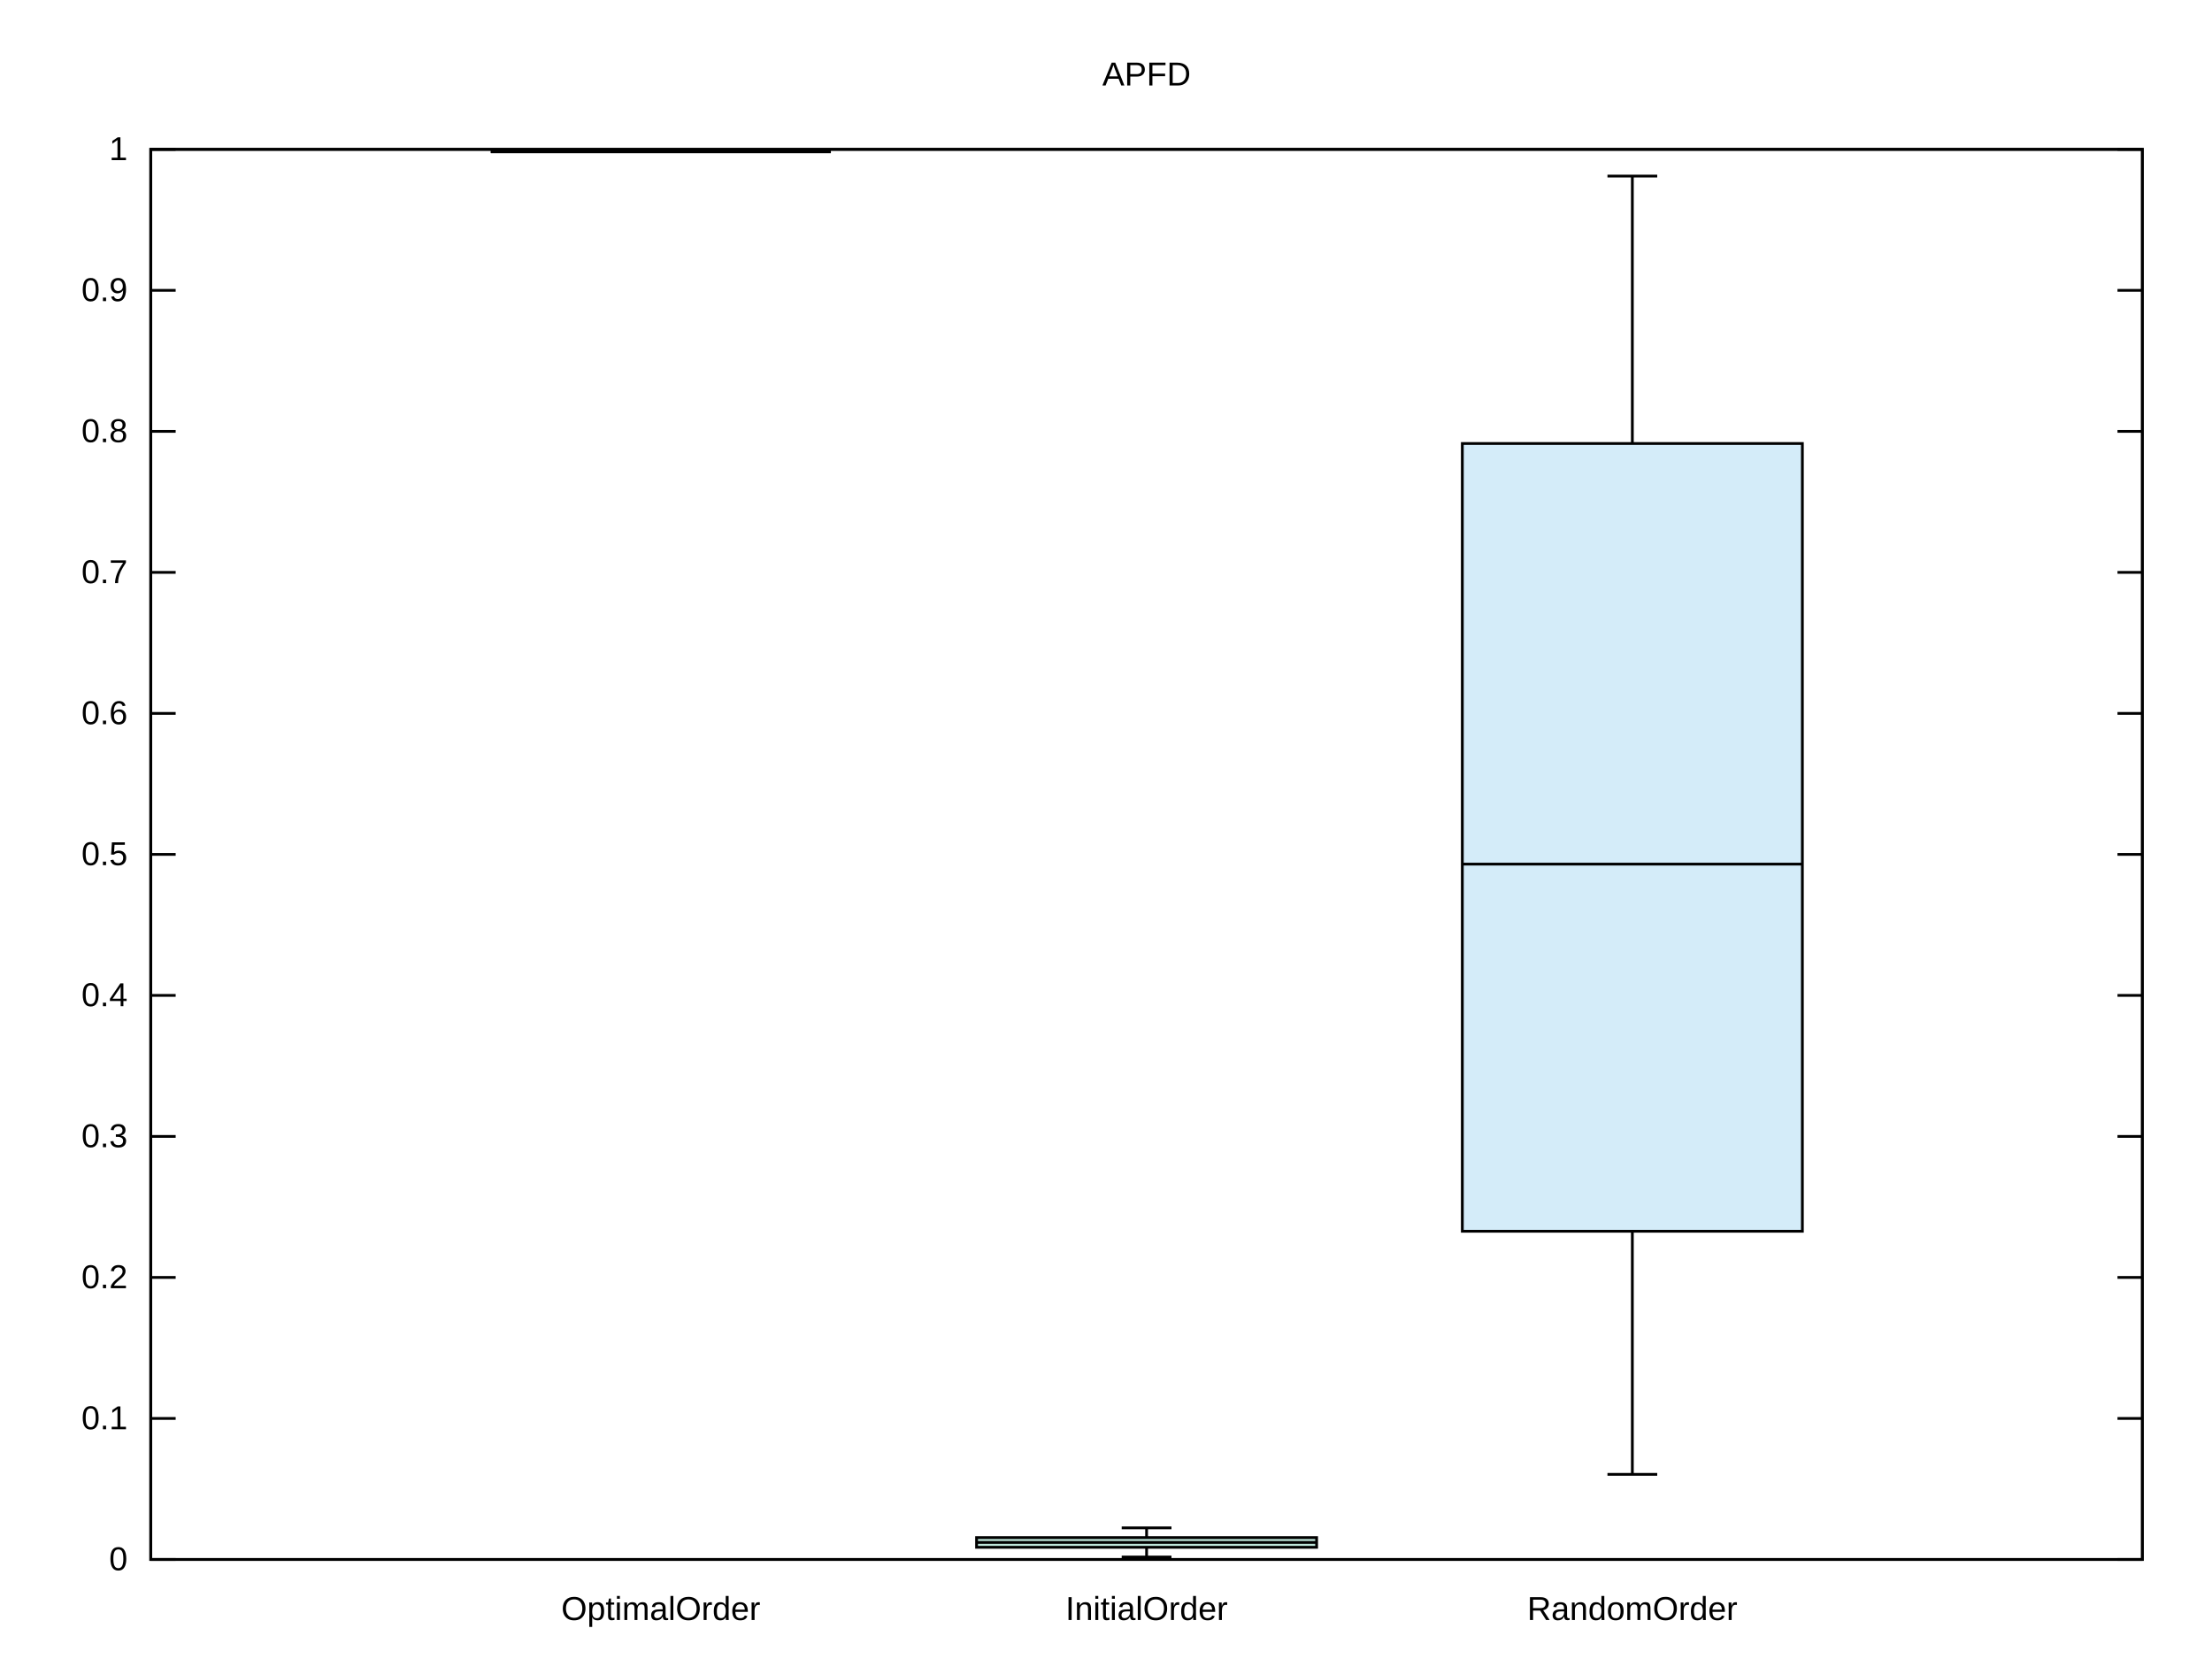
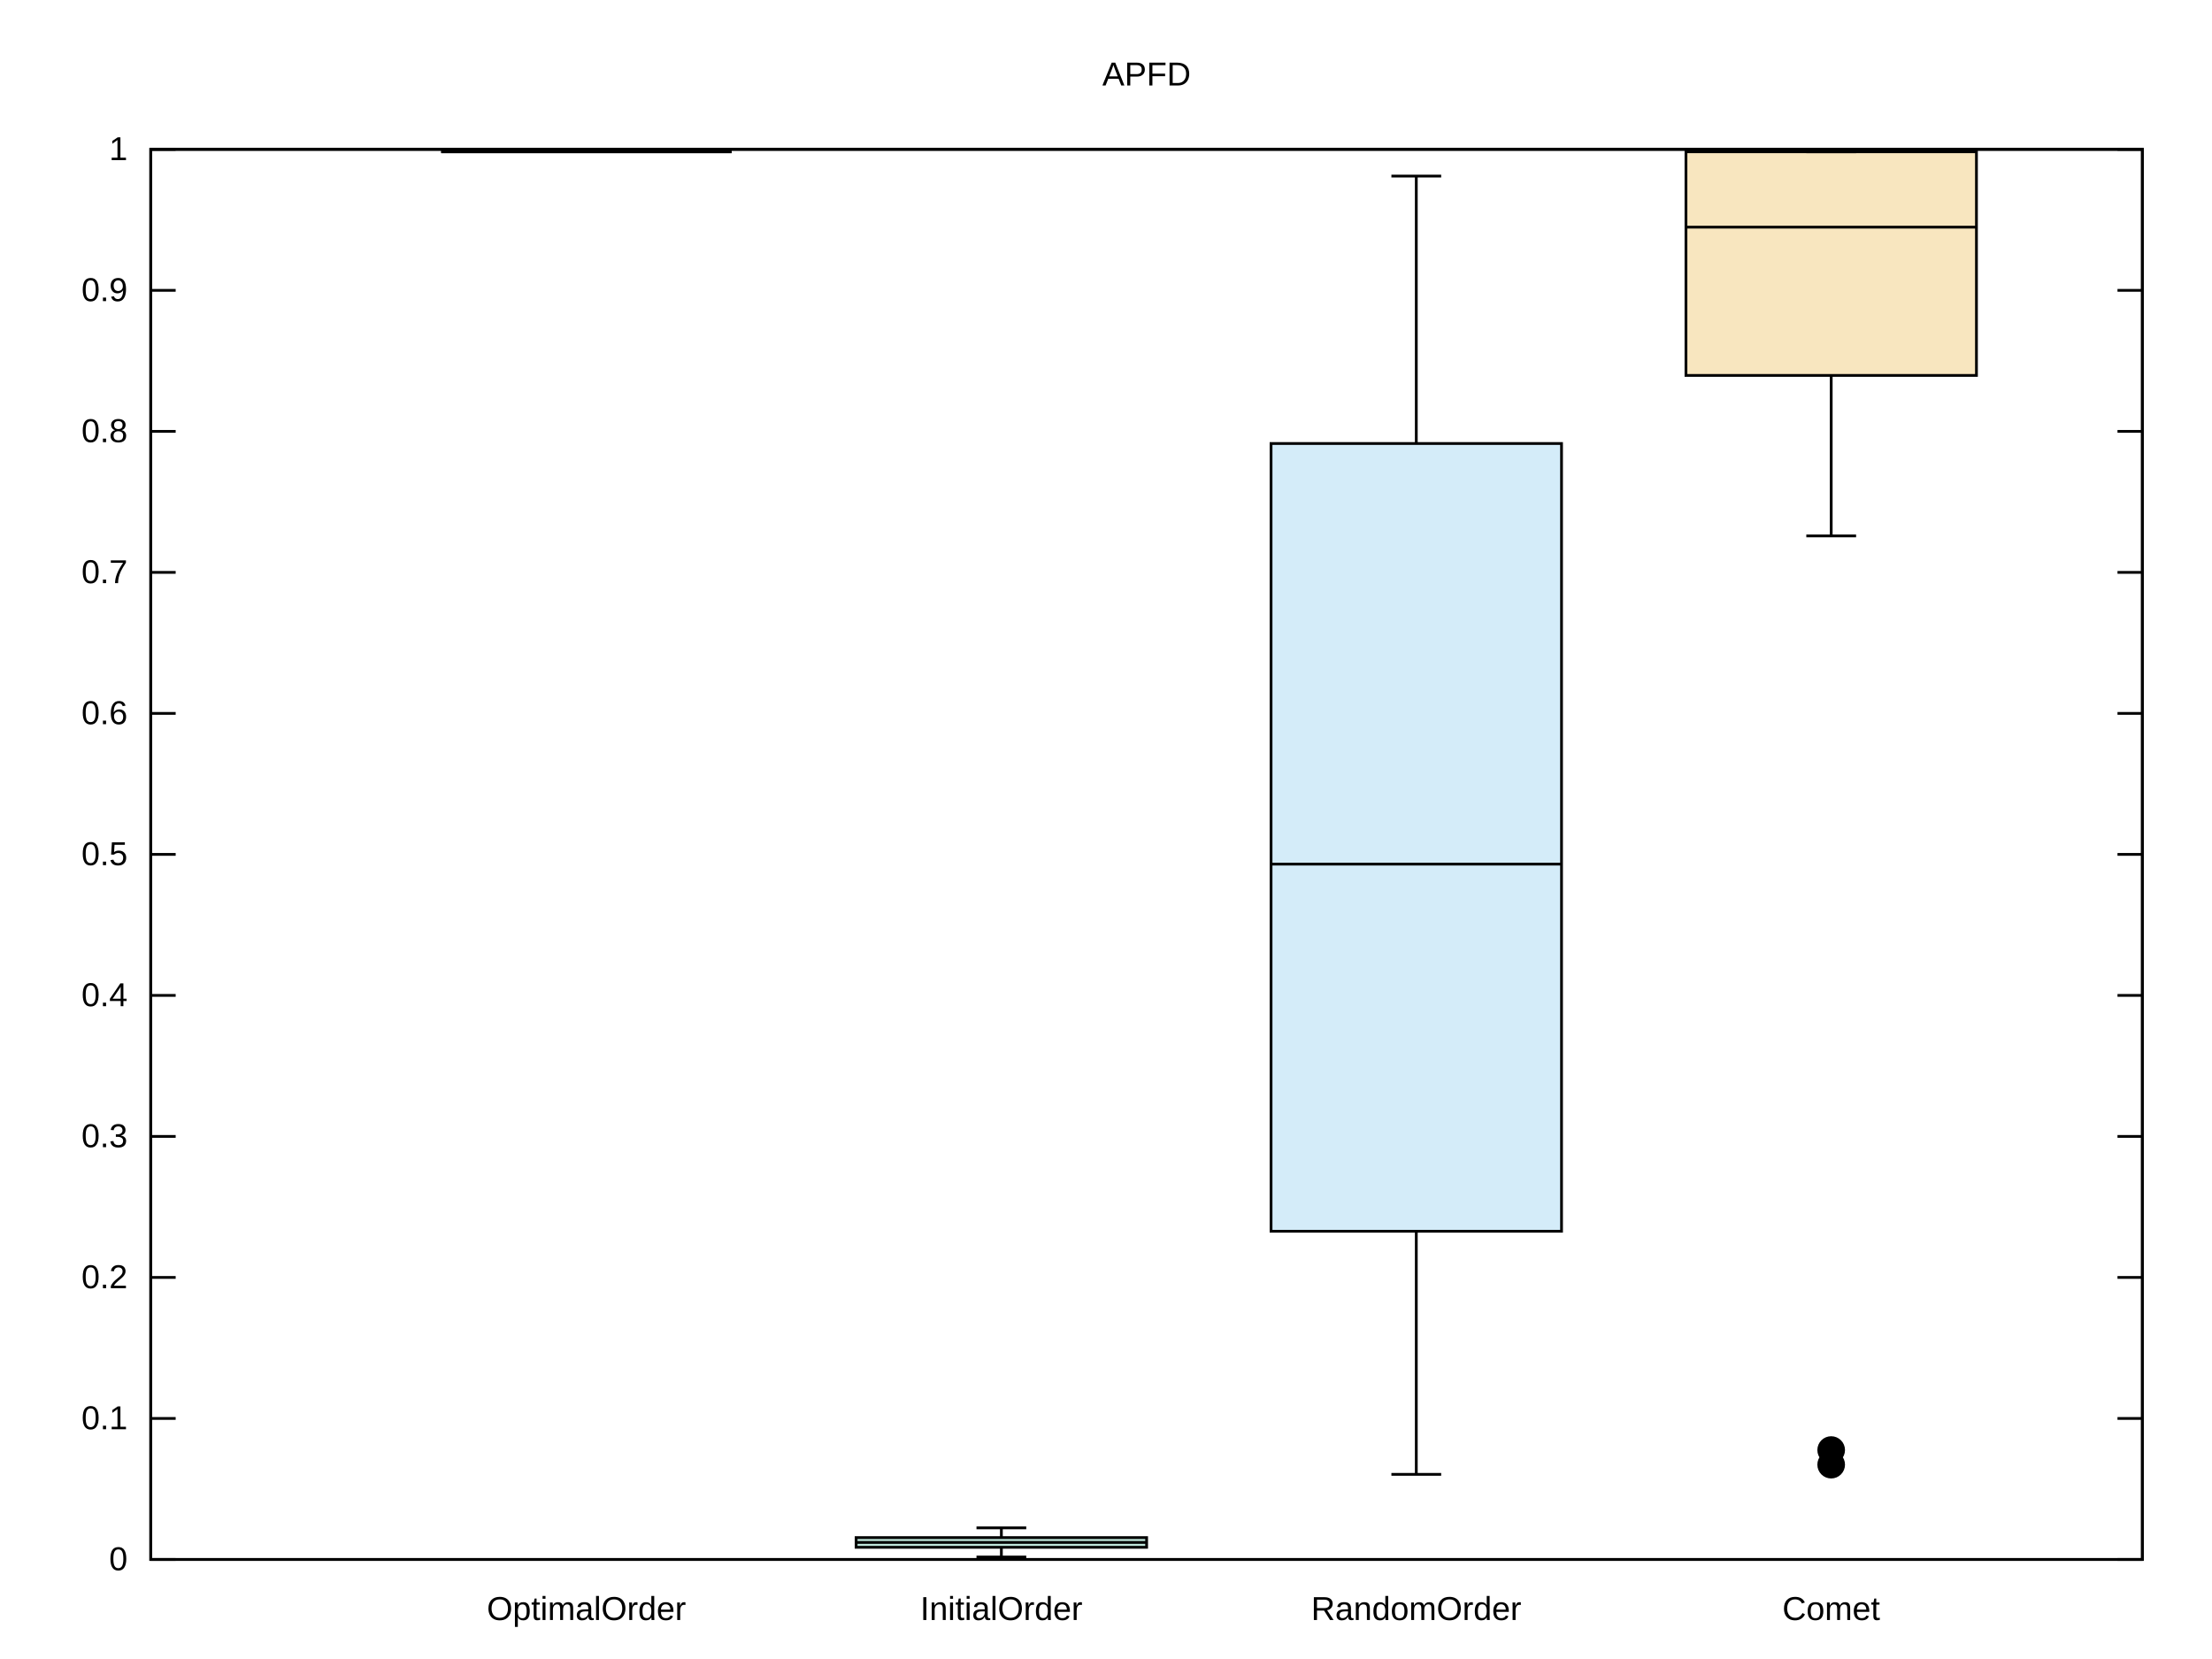
<svg xmlns="http://www.w3.org/2000/svg" xmlns:xlink="http://www.w3.org/1999/xlink" width="800" height="600" viewBox="0 0 800 600">
  <g id="gnuplot_canvas">
    <rect x="0" y="0" width="800" height="600" fill="none" />
    <defs>
      <circle id="gpDot" r="0.5" stroke-width="0.5" stroke="currentColor" />
      <path id="gpPt0" stroke-width="0.222" stroke="currentColor" d="M-1,0 h2 M0,-1 v2" />
      <path id="gpPt1" stroke-width="0.222" stroke="currentColor" d="M-1,-1 L1,1 M1,-1 L-1,1" />
      <path id="gpPt2" stroke-width="0.222" stroke="currentColor" d="M-1,0 L1,0 M0,-1 L0,1 M-1,-1 L1,1 M-1,1 L1,-1" />
      <rect id="gpPt3" stroke-width="0.222" stroke="currentColor" x="-1" y="-1" width="2" height="2" />
      <rect id="gpPt4" stroke-width="0.222" stroke="currentColor" fill="currentColor" x="-1" y="-1" width="2" height="2" />
      <circle id="gpPt5" stroke-width="0.222" stroke="currentColor" cx="0" cy="0" r="1" />
      <use xlink:href="#gpPt5" id="gpPt6" fill="currentColor" stroke="none" />
      <path id="gpPt7" stroke-width="0.222" stroke="currentColor" d="M0,-1.33 L-1.33,0.67 L1.33,0.67 z" />
      <use xlink:href="#gpPt7" id="gpPt8" fill="currentColor" stroke="none" />
      <use xlink:href="#gpPt7" id="gpPt9" stroke="currentColor" transform="rotate(180)" />
      <use xlink:href="#gpPt9" id="gpPt10" fill="currentColor" stroke="none" />
      <use xlink:href="#gpPt3" id="gpPt11" stroke="currentColor" transform="rotate(45)" />
      <use xlink:href="#gpPt11" id="gpPt12" fill="currentColor" stroke="none" />
      <path id="gpPt13" stroke-width="0.222" stroke="currentColor" d="M0,1.330 L1.265,0.411 L0.782,-1.067 L-0.782,-1.076 L-1.265,0.411 z" />
      <use xlink:href="#gpPt13" id="gpPt14" fill="currentColor" stroke="none" />
      <filter id="textbox" filterUnits="objectBoundingBox" x="0" y="0" height="1" width="1">
        <feFlood flood-color="white" flood-opacity="1" result="bgnd" />
        <feComposite in="SourceGraphic" in2="bgnd" operator="atop" />
      </filter>
      <filter id="greybox" filterUnits="objectBoundingBox" x="0" y="0" height="1" width="1">
        <feFlood flood-color="lightgrey" flood-opacity="1" result="grey" />
        <feComposite in="SourceGraphic" in2="grey" operator="atop" />
      </filter>
    </defs>
    <g fill="none" color="white" stroke="currentColor" stroke-width="1.00" stroke-linecap="butt" stroke-linejoin="miter">
</g>
    <g fill="none" color="black" stroke="currentColor" stroke-width="1.00" stroke-linecap="butt" stroke-linejoin="miter">
      <path stroke="black" d="M54.53,564.00 L63.53,564.00 M774.82,564.00 L765.82,564.00  " />
      <g transform="translate(46.14,567.90)" stroke="none" fill="black" font-family="Arial" font-size="12.00" text-anchor="end">
        <text>
          <tspan font-family="Arial"> 0</tspan>
        </text>
      </g>
    </g>
    <g fill="none" color="black" stroke="currentColor" stroke-width="1.00" stroke-linecap="butt" stroke-linejoin="miter">
      <path stroke="black" d="M54.53,513.00 L63.53,513.00 M774.82,513.00 L765.82,513.00  " />
      <g transform="translate(46.14,516.90)" stroke="none" fill="black" font-family="Arial" font-size="12.00" text-anchor="end">
        <text>
          <tspan font-family="Arial"> 0.1</tspan>
        </text>
      </g>
    </g>
    <g fill="none" color="black" stroke="currentColor" stroke-width="1.00" stroke-linecap="butt" stroke-linejoin="miter">
      <path stroke="black" d="M54.53,462.00 L63.53,462.00 M774.82,462.00 L765.82,462.00  " />
      <g transform="translate(46.14,465.90)" stroke="none" fill="black" font-family="Arial" font-size="12.00" text-anchor="end">
        <text>
          <tspan font-family="Arial"> 0.2</tspan>
        </text>
      </g>
    </g>
    <g fill="none" color="black" stroke="currentColor" stroke-width="1.00" stroke-linecap="butt" stroke-linejoin="miter">
      <path stroke="black" d="M54.53,411.00 L63.53,411.00 M774.82,411.00 L765.82,411.00  " />
      <g transform="translate(46.14,414.90)" stroke="none" fill="black" font-family="Arial" font-size="12.00" text-anchor="end">
        <text>
          <tspan font-family="Arial"> 0.3</tspan>
        </text>
      </g>
    </g>
    <g fill="none" color="black" stroke="currentColor" stroke-width="1.00" stroke-linecap="butt" stroke-linejoin="miter">
      <path stroke="black" d="M54.53,360.00 L63.53,360.00 M774.82,360.00 L765.82,360.00  " />
      <g transform="translate(46.14,363.90)" stroke="none" fill="black" font-family="Arial" font-size="12.00" text-anchor="end">
        <text>
          <tspan font-family="Arial"> 0.4</tspan>
        </text>
      </g>
    </g>
    <g fill="none" color="black" stroke="currentColor" stroke-width="1.00" stroke-linecap="butt" stroke-linejoin="miter">
      <path stroke="black" d="M54.53,309.00 L63.53,309.00 M774.82,309.00 L765.82,309.00  " />
      <g transform="translate(46.14,312.90)" stroke="none" fill="black" font-family="Arial" font-size="12.00" text-anchor="end">
        <text>
          <tspan font-family="Arial"> 0.5</tspan>
        </text>
      </g>
    </g>
    <g fill="none" color="black" stroke="currentColor" stroke-width="1.00" stroke-linecap="butt" stroke-linejoin="miter">
      <path stroke="black" d="M54.53,258.01 L63.53,258.01 M774.82,258.01 L765.82,258.01  " />
      <g transform="translate(46.14,261.91)" stroke="none" fill="black" font-family="Arial" font-size="12.00" text-anchor="end">
        <text>
          <tspan font-family="Arial"> 0.6</tspan>
        </text>
      </g>
    </g>
    <g fill="none" color="black" stroke="currentColor" stroke-width="1.00" stroke-linecap="butt" stroke-linejoin="miter">
      <path stroke="black" d="M54.53,207.01 L63.53,207.01 M774.82,207.01 L765.82,207.01  " />
      <g transform="translate(46.14,210.91)" stroke="none" fill="black" font-family="Arial" font-size="12.00" text-anchor="end">
        <text>
          <tspan font-family="Arial"> 0.7</tspan>
        </text>
      </g>
    </g>
    <g fill="none" color="black" stroke="currentColor" stroke-width="1.00" stroke-linecap="butt" stroke-linejoin="miter">
      <path stroke="black" d="M54.53,156.01 L63.53,156.01 M774.82,156.01 L765.82,156.01  " />
      <g transform="translate(46.14,159.91)" stroke="none" fill="black" font-family="Arial" font-size="12.00" text-anchor="end">
        <text>
          <tspan font-family="Arial"> 0.8</tspan>
        </text>
      </g>
    </g>
    <g fill="none" color="black" stroke="currentColor" stroke-width="1.00" stroke-linecap="butt" stroke-linejoin="miter">
      <path stroke="black" d="M54.53,105.01 L63.53,105.01 M774.82,105.01 L765.82,105.01  " />
      <g transform="translate(46.14,108.91)" stroke="none" fill="black" font-family="Arial" font-size="12.00" text-anchor="end">
        <text>
          <tspan font-family="Arial"> 0.9</tspan>
        </text>
      </g>
    </g>
    <g fill="none" color="black" stroke="currentColor" stroke-width="1.00" stroke-linecap="butt" stroke-linejoin="miter">
      <path stroke="black" d="M54.53,54.01 L63.53,54.01 M774.82,54.01 L765.82,54.01  " />
      <g transform="translate(46.14,57.91)" stroke="none" fill="black" font-family="Arial" font-size="12.00" text-anchor="end">
        <text>
          <tspan font-family="Arial"> 1</tspan>
        </text>
      </g>
    </g>
    <g fill="none" color="black" stroke="currentColor" stroke-width="1.00" stroke-linecap="butt" stroke-linejoin="miter">
-       <path stroke="black" d="M238.99,564.00  " />
-       <g transform="translate(238.99,585.90)" stroke="none" fill="black" font-family="Arial" font-size="12.00" text-anchor="middle">
+       <path stroke="black" d="M212.09,564.00  " />
+       <g transform="translate(212.09,585.90)" stroke="none" fill="black" font-family="Arial" font-size="12.00" text-anchor="middle">
        <text>
          <tspan font-family="Arial">OptimalOrder</tspan>
        </text>
      </g>
    </g>
    <g fill="none" color="black" stroke="currentColor" stroke-width="1.00" stroke-linecap="butt" stroke-linejoin="miter">
-       <path stroke="black" d="M414.68,564.00  " />
-       <g transform="translate(414.68,585.90)" stroke="none" fill="black" font-family="Arial" font-size="12.00" text-anchor="middle">
+       <path stroke="black" d="M362.15,564.00  " />
+       <g transform="translate(362.15,585.90)" stroke="none" fill="black" font-family="Arial" font-size="12.00" text-anchor="middle">
        <text>
          <tspan font-family="Arial">InitialOrder</tspan>
        </text>
      </g>
    </g>
    <g fill="none" color="black" stroke="currentColor" stroke-width="1.00" stroke-linecap="butt" stroke-linejoin="miter">
-       <path stroke="black" d="M590.36,564.00  " />
-       <g transform="translate(590.36,585.90)" stroke="none" fill="black" font-family="Arial" font-size="12.00" text-anchor="middle">
+       <path stroke="black" d="M512.21,564.00  " />
+       <g transform="translate(512.21,585.90)" stroke="none" fill="black" font-family="Arial" font-size="12.00" text-anchor="middle">
        <text>
          <tspan font-family="Arial">RandomOrder</tspan>
        </text>
      </g>
    </g>
    <g fill="none" color="black" stroke="currentColor" stroke-width="1.00" stroke-linecap="butt" stroke-linejoin="miter">
+       <path stroke="black" d="M662.27,564.00  " />
+       <g transform="translate(662.27,585.90)" stroke="none" fill="black" font-family="Arial" font-size="12.00" text-anchor="middle">
+         <text>
+           <tspan font-family="Arial">Comet</tspan>
+         </text>
+       </g>
+     </g>
+     <g fill="none" color="black" stroke="currentColor" stroke-width="1.00" stroke-linecap="butt" stroke-linejoin="miter">
</g>
    <g fill="none" color="black" stroke="currentColor" stroke-width="1.00" stroke-linecap="butt" stroke-linejoin="miter">
      <path stroke="black" d="M54.53,54.01 L54.53,564.00 L774.82,564.00 L774.82,54.01 L54.53,54.01 Z  " />
    </g>
    <g fill="none" color="black" stroke="currentColor" stroke-width="1.00" stroke-linecap="butt" stroke-linejoin="miter">
</g>
    <g id="gnuplot_plot_1">
      <g fill="none" color="black" stroke="currentColor" stroke-width="1.00" stroke-linecap="butt" stroke-linejoin="miter">
</g>
      <g fill="none" color="black" stroke="currentColor" stroke-width="1.00" stroke-linecap="butt" stroke-linejoin="miter">
        <g stroke="none" shape-rendering="crispEdges">
-           <polygon fill="rgb(148,   0, 211)" fill-opacity="0.25" points="177.51,54.89 300.49,54.89 300.49,54.89 177.51,54.89 " />
-         </g>
-         <path stroke="black" d="M177.51,54.89 L300.49,54.89 L177.51,54.89 Z  " />
-         <path stroke="black" d="M177.51,54.89 L300.49,54.89 M239.00,54.89 M230.00,54.89 L248.00,54.89 M230.00,54.89 L248.00,54.89  " />
+           <polygon fill="rgb(148,   0, 211)" fill-opacity="0.25" points="159.57,54.89 264.61,54.89 264.61,54.89 159.57,54.89 " />
+         </g>
+         <path stroke="black" d="M159.57,54.89 L264.61,54.89 L159.57,54.89 Z  " />
+         <path stroke="black" d="M159.57,54.89 L264.61,54.89 M212.09,54.89 M203.09,54.89 L221.09,54.89 M203.09,54.89 L221.09,54.89  " />
      </g>
    </g>
    <g id="gnuplot_plot_2">
      <g fill="none" color="black" stroke="currentColor" stroke-width="1.00" stroke-linecap="butt" stroke-linejoin="miter">
</g>
      <g fill="none" color="black" stroke="currentColor" stroke-width="1.00" stroke-linecap="butt" stroke-linejoin="miter">
        <g stroke="none" shape-rendering="crispEdges">
-           <polygon fill="rgb(  0, 158, 115)" fill-opacity="0.25" points="353.19,559.60 476.17,559.60 476.17,556.09 353.19,556.09 " />
-         </g>
-         <path stroke="black" d="M353.19,559.60 L476.17,559.60 L476.17,556.09 L353.19,556.09 L353.19,559.60 Z  " />
-         <path stroke="black" d="M353.19,557.84 L476.17,557.84 M414.68,563.12 L414.68,559.60 M414.68,556.09 L414.68,552.57 M405.68,552.57 L423.68,552.57   M405.68,563.12 L423.68,563.12  " />
+           <polygon fill="rgb(  0, 158, 115)" fill-opacity="0.25" points="309.63,559.60 414.69,559.60 414.69,556.09 309.63,556.09 " />
+         </g>
+         <path stroke="black" d="M309.63,559.60 L414.69,559.60 L414.69,556.09 L309.63,556.09 L309.63,559.60 Z  " />
+         <path stroke="black" d="M309.63,557.84 L414.69,557.84 M362.16,563.12 L362.16,559.60 M362.16,556.09 L362.16,552.57 M353.16,552.57 L371.16,552.57   M353.16,563.12 L371.16,563.12  " />
      </g>
    </g>
    <g id="gnuplot_plot_3">
      <g fill="none" color="black" stroke="currentColor" stroke-width="1.00" stroke-linecap="butt" stroke-linejoin="miter">
</g>
      <g fill="none" color="black" stroke="currentColor" stroke-width="1.00" stroke-linecap="butt" stroke-linejoin="miter">
        <g stroke="none" shape-rendering="crispEdges">
-           <polygon fill="rgb( 86, 180, 233)" fill-opacity="0.25" points="528.87,445.30 651.85,445.30 651.85,160.40 528.87,160.40 " />
-         </g>
-         <path stroke="black" d="M528.87,445.30 L651.85,445.30 L651.85,160.40 L528.87,160.40 L528.87,445.30 Z  " />
-         <path stroke="black" d="M528.87,312.52 L651.85,312.52 M590.36,533.22 L590.36,445.30 M590.36,160.40 L590.36,63.68 M581.36,63.68 L599.36,63.68   M581.36,533.22 L599.36,533.22  " />
+           <polygon fill="rgb( 86, 180, 233)" fill-opacity="0.25" points="459.69,445.30 564.75,445.30 564.75,160.40 459.69,160.40 " />
+         </g>
+         <path stroke="black" d="M459.69,445.30 L564.75,445.30 L564.75,160.40 L459.69,160.40 L459.69,445.30 Z  " />
+         <path stroke="black" d="M459.69,312.52 L564.75,312.52 M512.22,533.22 L512.22,445.30 M512.22,160.40 L512.22,63.68 M503.22,63.68 L521.22,63.68   M503.22,533.22 L521.22,533.22  " />
+       </g>
+     </g>
+     <g id="gnuplot_plot_4">
+       <g fill="none" color="black" stroke="currentColor" stroke-width="1.00" stroke-linecap="butt" stroke-linejoin="miter">
+ </g>
+       <g fill="none" color="black" stroke="currentColor" stroke-width="1.00" stroke-linecap="butt" stroke-linejoin="miter">
+         <g stroke="none" shape-rendering="crispEdges">
+           <polygon fill="rgb(230, 159,   0)" fill-opacity="0.25" points="609.75,135.78 714.81,135.78 714.81,54.89 609.75,54.89 " />
+         </g>
+         <path stroke="black" d="M609.75,135.78 L714.81,135.78 L714.81,54.89 L609.75,54.89 L609.75,135.78 Z  " />
+         <path stroke="black" d="M609.75,82.15 L714.81,82.15 M662.28,193.82 L662.28,135.78 M662.28,54.89 M653.28,54.89 L671.28,54.89 M653.28,193.82   L671.28,193.82  " />
+         <use xlink:href="#gpPt6" transform="translate(662.27,529.71) scale(4.50)" color="black" />
+         <use xlink:href="#gpPt6" transform="translate(662.27,524.43) scale(4.50)" color="black" />
      </g>
    </g>
    <g fill="none" color="white" stroke="black" stroke-width="2.00" stroke-linecap="butt" stroke-linejoin="miter">
</g>
    <g fill="none" color="black" stroke="currentColor" stroke-width="2.00" stroke-linecap="butt" stroke-linejoin="miter">
</g>
    <g fill="none" color="black" stroke="black" stroke-width="1.00" stroke-linecap="butt" stroke-linejoin="miter">
</g>
    <g fill="none" color="black" stroke="currentColor" stroke-width="1.00" stroke-linecap="butt" stroke-linejoin="miter">
      <path stroke="black" d="M54.53,54.01 L54.53,564.00 L774.82,564.00 L774.82,54.01 L54.53,54.01 Z  " />
    </g>
    <g fill="none" color="black" stroke="currentColor" stroke-width="1.00" stroke-linecap="butt" stroke-linejoin="miter">
      <g transform="translate(414.67,30.91)" stroke="none" fill="black" font-family="Arial" font-size="12.00" text-anchor="middle">
        <text>
          <tspan font-family="Arial">APFD</tspan>
        </text>
      </g>
    </g>
    <g fill="none" color="black" stroke="currentColor" stroke-width="1.00" stroke-linecap="butt" stroke-linejoin="miter">
</g>
  </g>
</svg>
